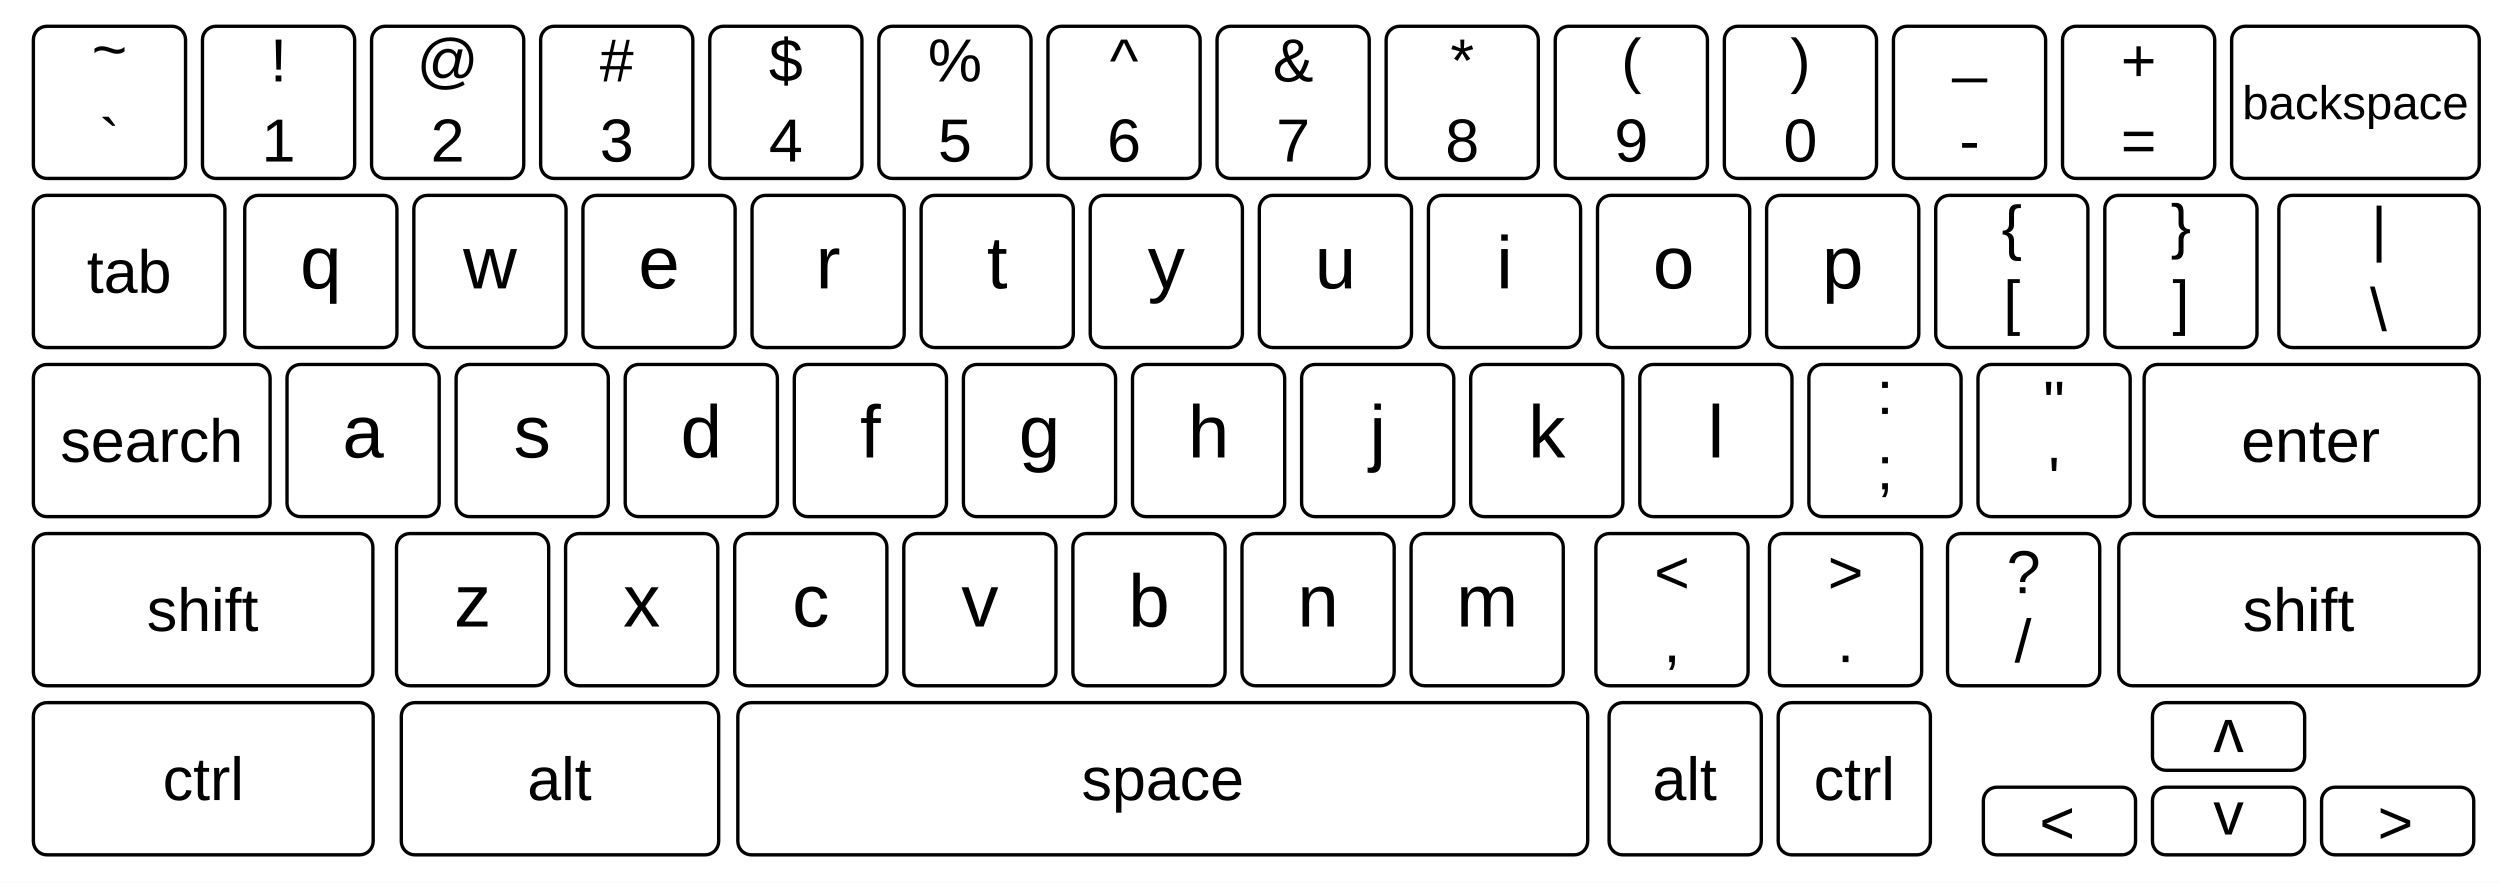
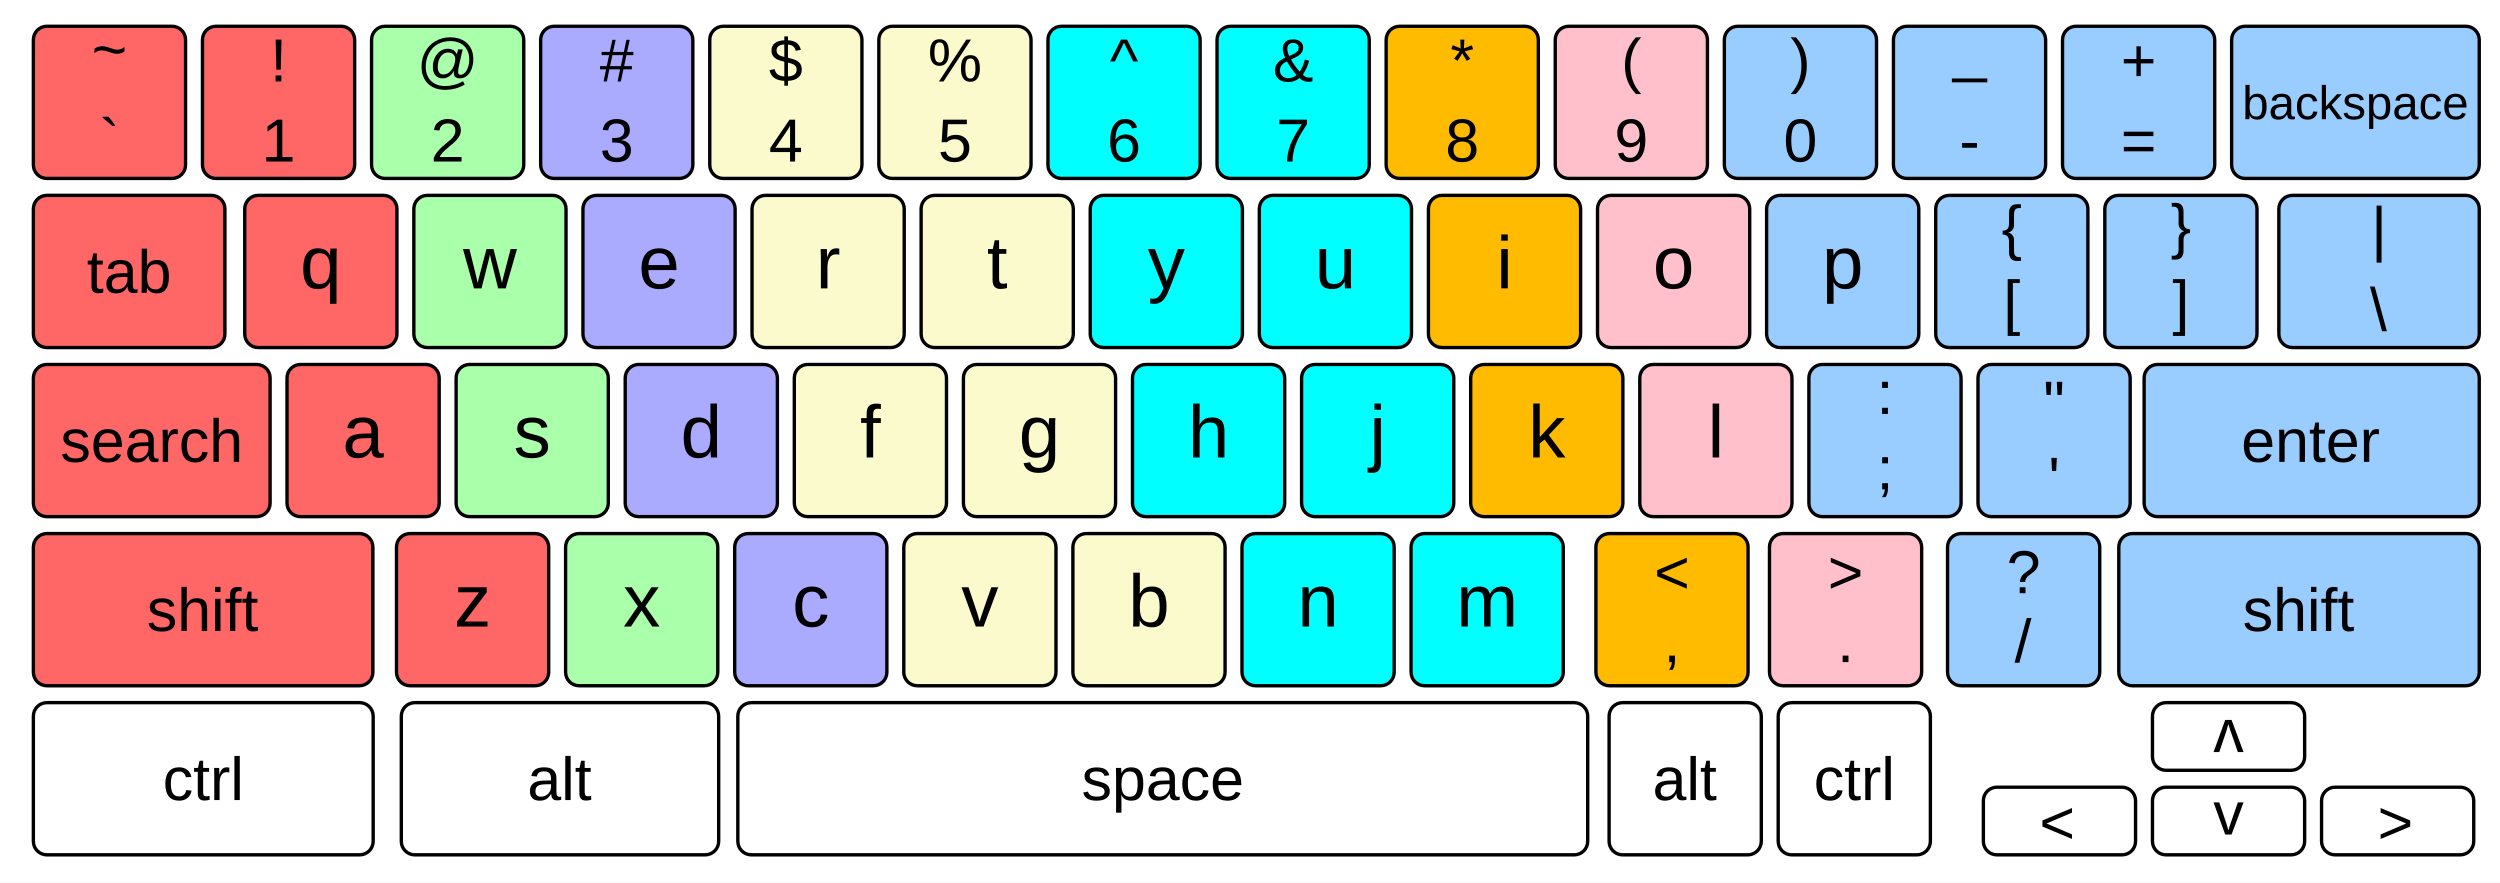
<svg xmlns="http://www.w3.org/2000/svg" viewBox="0 0 1478.439 522">
  <rect x="0" y="0" width="1478.439" height="522" fill="white" style="" />
  <g transform="matrix(1, 0, 0, 1, -25.26824, -129.4665)">
-     <rect x="45" y="145" width="90" height="90" rx="8" ry="8" fill="white" stroke="black" stroke-width="2" />
+     <rect x="45" y="145" width="90" height="90" rx="8" ry="8" fill="#ff6666" stroke="black" stroke-width="2" />
    <text x="79.489" y="171" font-family="Arial, sans-serif" font-size="36" fill="black" style="white-space: pre; font-size: 36px;">~</text>
    <text x="84.005" y="225" font-family="Arial, sans-serif" font-size="36" fill="black" style="white-space: pre; font-size: 36px;">`</text>
-     <rect x="145" y="145" width="90" height="90" rx="8" ry="8" fill="white" stroke="black" stroke-width="2" />
+     <rect x="145" y="145" width="90" height="90" rx="8" ry="8" fill="#ff6666" stroke="black" stroke-width="2" />
    <text x="184.999" y="177.636" font-family="Arial, sans-serif" font-size="36" fill="black" style="white-space: pre; font-size: 36px;">!</text>
    <text x="179.985" y="225" font-family="Arial, sans-serif" font-size="36" fill="black" style="white-space: pre; font-size: 36px;">1</text>
-     <rect x="245" y="145" width="90" height="90" rx="8" ry="8" fill="white" stroke="black" stroke-width="2" />
+     <rect x="245" y="145" width="90" height="90" rx="8" ry="8" fill="#aaffaa" stroke="black" stroke-width="2" />
    <text x="271.726" y="177.636" font-family="Arial, sans-serif" font-size="36" fill="black" style="white-space: pre; font-size: 36px;">@</text>
    <text x="279.985" y="225" font-family="Arial, sans-serif" font-size="36" fill="black" style="white-space: pre; font-size: 36px;">2</text>
-     <rect x="345" y="145" width="90" height="90" rx="8" ry="8" fill="white" stroke="black" stroke-width="2" />
+     <rect x="345" y="145" width="90" height="90" rx="8" ry="8" fill="#aaaaff" stroke="black" stroke-width="2" />
    <text x="379.985" y="177.636" font-family="Arial, sans-serif" font-size="36" fill="black" style="white-space: pre; font-size: 36px;">#</text>
    <text x="379.985" y="225" font-family="Arial, sans-serif" font-size="36" fill="black" style="white-space: pre; font-size: 36px;">3</text>
-     <rect x="445" y="145" width="90" height="90" rx="8" ry="8" fill="white" stroke="black" stroke-width="2" />
+     <rect x="445" y="145" width="90" height="90" rx="8" ry="8" fill="#fafacc" stroke="black" stroke-width="2" />
    <text x="479.985" y="177.636" font-family="Arial, sans-serif" font-size="36" fill="black" style="white-space: pre; font-size: 36px;">$</text>
    <text x="479.985" y="225" font-family="Arial, sans-serif" font-size="36" fill="black" style="white-space: pre; font-size: 36px;">4</text>
-     <rect x="545" y="145" width="90" height="90" rx="8" ry="8" fill="white" stroke="black" stroke-width="2" />
+     <rect x="545" y="145" width="90" height="90" rx="8" ry="8" fill="#fafacc" stroke="black" stroke-width="2" />
    <text x="573.997" y="177.636" font-family="Arial, sans-serif" font-size="36" fill="black" style="white-space: pre; font-size: 36px;">%</text>
    <text x="579.985" y="225" font-family="Arial, sans-serif" font-size="36" fill="black" style="white-space: pre; font-size: 36px;">5</text>
-     <rect x="645" y="145" width="90" height="90" rx="8" ry="8" fill="white" stroke="black" stroke-width="2" />
+     <rect x="645" y="145" width="90" height="90" rx="8" ry="8" fill="aqua" stroke="black" stroke-width="2" />
    <text x="681.553" y="177.636" font-family="Arial, sans-serif" font-size="36" fill="black" style="white-space: pre; font-size: 36px;">^</text>
    <text x="679.985" y="225" font-family="Arial, sans-serif" font-size="36" fill="black" style="white-space: pre; font-size: 36px;">6</text>
-     <rect x="745" y="145" width="90" height="90" rx="8" ry="8" fill="white" stroke="black" stroke-width="2" />
+     <rect x="745" y="145" width="90" height="90" rx="8" ry="8" fill="aqua" stroke="black" stroke-width="2" />
    <text x="777.992" y="177.636" font-family="Arial, sans-serif" font-size="36" fill="black" style="white-space: pre; font-size: 36px;">&amp;</text>
    <text x="779.985" y="225" font-family="Arial, sans-serif" font-size="36" fill="black" style="white-space: pre; font-size: 36px;">7</text>
-     <rect x="845" y="145" width="90" height="90" rx="8" ry="8" fill="white" stroke="black" stroke-width="2" />
+     <rect x="845" y="145" width="90" height="90" rx="8" ry="8" fill="#ffbb00" stroke="black" stroke-width="2" />
    <text x="882.992" y="177.636" font-family="Arial, sans-serif" font-size="36" fill="black" style="white-space: pre; font-size: 36px;">*</text>
    <text x="879.985" y="225" font-family="Arial, sans-serif" font-size="36" fill="black" style="white-space: pre; font-size: 36px;">8</text>
-     <rect x="945" y="145" width="90" height="90" rx="8" ry="8" fill="white" stroke="black" stroke-width="2" />
+     <rect x="945" y="145" width="90" height="90" rx="8" ry="8" fill="pink" stroke="black" stroke-width="2" />
    <text x="984.005" y="177.636" font-family="Arial, sans-serif" font-size="36" fill="black" style="white-space: pre; font-size: 36px;">(</text>
    <text x="979.985" y="225" font-family="Arial, sans-serif" font-size="36" fill="black" style="white-space: pre; font-size: 36px;">9</text>
-     <rect x="1045" y="145" width="90" height="90" rx="8" ry="8" fill="white" stroke="black" stroke-width="2" />
+     <rect x="1045" y="145" width="90" height="90" rx="8" ry="8" fill="#99ccff" stroke="black" stroke-width="2" />
    <text x="1084.01" y="177.636" font-family="Arial, sans-serif" font-size="36" fill="black" style="white-space: pre; font-size: 36px;">)</text>
    <text x="1079.98" y="225" font-family="Arial, sans-serif" font-size="36" fill="black" style="white-space: pre; font-size: 36px;">0</text>
-     <rect x="1145" y="145" width="90" height="90" rx="8" ry="8" fill="white" stroke="black" stroke-width="2" />
+     <rect x="1145" y="145" width="90" height="90" rx="8" ry="8" fill="#99ccff" stroke="black" stroke-width="2" />
    <text x="1180.09" y="171" font-family="Arial, sans-serif" font-size="36" fill="black" style="white-space: pre; font-size: 36px;">_</text>
    <text x="1184.01" y="225" font-family="Arial, sans-serif" font-size="36" fill="black" style="white-space: pre; font-size: 36px;">-</text>
-     <rect x="1245" y="145" width="90" height="90" rx="8" ry="8" fill="white" stroke="black" stroke-width="2" />
+     <rect x="1245" y="145" width="90" height="90" rx="8" ry="8" fill="#99ccff" stroke="black" stroke-width="2" />
    <text x="1279.49" y="177.636" font-family="Arial, sans-serif" font-size="36" fill="black" style="white-space: pre; font-size: 36px;">+</text>
    <text x="1279.49" y="225" font-family="Arial, sans-serif" font-size="36" fill="black" style="white-space: pre; font-size: 36px;">=</text>
-     <rect x="1345" y="145" width="146.437" height="90" rx="8" ry="8" fill="white" stroke="black" stroke-width="2" style="" />
+     <rect x="1345" y="145" width="146.437" height="90" rx="8" ry="8" fill="#99ccff" stroke="black" stroke-width="2" style="" />
    <text x="1418.22" y="199.954" font-family="Arial, sans-serif" font-size="28" fill="black" text-anchor="middle" style="white-space: pre; font-size: 28px;">backspace</text>
-     <rect x="45" y="245" width="113.276" height="90" rx="8" ry="8" fill="white" stroke="black" stroke-width="2" style="" />
+     <rect x="45" y="245" width="113.276" height="90" rx="8" ry="8" fill="#ff6666" stroke="black" stroke-width="2" style="" />
    <text x="101.638" y="302.608" font-family="Arial, sans-serif" font-size="36" fill="black" text-anchor="middle" style="white-space: pre; font-size: 36px;">tab</text>
-     <rect x="170.0" y="245.0" width="90.0" height="90.0" rx="8" ry="8" fill="white" stroke="black" stroke-width="2" />
+     <rect x="170.0" y="245.0" width="90.0" height="90.0" rx="8" ry="8" fill="#ff6666" stroke="black" stroke-width="2" />
    <text x="215.0" y="300.0" font-family="Arial, sans-serif" font-size="44" fill="black" text-anchor="middle" style="white-space: pre;">q</text>
-     <rect x="270.0" y="245.0" width="90.0" height="90.0" rx="8" ry="8" fill="white" stroke="black" stroke-width="2" />
+     <rect x="270.0" y="245.0" width="90.0" height="90.0" rx="8" ry="8" fill="#aaffaa" stroke="black" stroke-width="2" />
    <text x="315.0" y="300.0" font-family="Arial, sans-serif" font-size="44" fill="black" text-anchor="middle" style="white-space: pre;">w</text>
-     <rect x="370.0" y="245.0" width="90.0" height="90.0" rx="8" ry="8" fill="white" stroke="black" stroke-width="2" />
+     <rect x="370.0" y="245.0" width="90.0" height="90.0" rx="8" ry="8" fill="#aaaaff" stroke="black" stroke-width="2" />
    <text x="415.0" y="300.0" font-family="Arial, sans-serif" font-size="44" fill="black" text-anchor="middle" style="white-space: pre;">e</text>
-     <rect x="470.0" y="245.0" width="90.0" height="90.0" rx="8" ry="8" fill="white" stroke="black" stroke-width="2" />
+     <rect x="470.0" y="245.0" width="90.0" height="90.0" rx="8" ry="8" fill="#fafacc" stroke="black" stroke-width="2" />
    <text x="515.0" y="300.0" font-family="Arial, sans-serif" font-size="44" fill="black" text-anchor="middle" style="white-space: pre;">r</text>
-     <rect x="570.0" y="245.0" width="90.0" height="90.0" rx="8" ry="8" fill="white" stroke="black" stroke-width="2" />
+     <rect x="570.0" y="245.0" width="90.0" height="90.0" rx="8" ry="8" fill="#fafacc" stroke="black" stroke-width="2" />
    <text x="615.0" y="300.0" font-family="Arial, sans-serif" font-size="44" fill="black" text-anchor="middle" style="white-space: pre;">t</text>
-     <rect x="670.0" y="245.0" width="90.0" height="90.0" rx="8" ry="8" fill="white" stroke="black" stroke-width="2" />
+     <rect x="670.0" y="245.0" width="90.0" height="90.0" rx="8" ry="8" fill="aqua" stroke="black" stroke-width="2" />
    <text x="715.0" y="300.0" font-family="Arial, sans-serif" font-size="44" fill="black" text-anchor="middle" style="white-space: pre;">y</text>
-     <rect x="770.0" y="245.0" width="90.0" height="90.0" rx="8" ry="8" fill="white" stroke="black" stroke-width="2" />
+     <rect x="770.0" y="245.0" width="90.0" height="90.0" rx="8" ry="8" fill="aqua" stroke="black" stroke-width="2" />
    <text x="815.0" y="300.0" font-family="Arial, sans-serif" font-size="44" fill="black" text-anchor="middle" style="white-space: pre;">u</text>
-     <rect x="870.0" y="245.0" width="90.0" height="90.0" rx="8" ry="8" fill="white" stroke="black" stroke-width="2" />
+     <rect x="870.0" y="245.0" width="90.0" height="90.0" rx="8" ry="8" fill="#ffbb00" stroke="black" stroke-width="2" />
    <text x="915.0" y="300.0" font-family="Arial, sans-serif" font-size="44" fill="black" text-anchor="middle" style="white-space: pre;">i</text>
-     <rect x="970.0" y="245.0" width="90.0" height="90.0" rx="8" ry="8" fill="white" stroke="black" stroke-width="2" />
+     <rect x="970.0" y="245.0" width="90.0" height="90.0" rx="8" ry="8" fill="pink" stroke="black" stroke-width="2" />
    <text x="1015.0" y="300.0" font-family="Arial, sans-serif" font-size="44" fill="black" text-anchor="middle" style="white-space: pre;">o</text>
-     <rect x="1070.0" y="245.0" width="90.0" height="90.0" rx="8" ry="8" fill="white" stroke="black" stroke-width="2" />
+     <rect x="1070.0" y="245.0" width="90.0" height="90.0" rx="8" ry="8" fill="#99ccff" stroke="black" stroke-width="2" />
    <text x="1115.0" y="300.0" font-family="Arial, sans-serif" font-size="44" fill="black" text-anchor="middle" style="white-space: pre;">p</text>
-     <rect x="1170" y="245" width="90" height="90" rx="8" ry="8" fill="white" stroke="black" stroke-width="2" />
+     <rect x="1170" y="245" width="90" height="90" rx="8" ry="8" fill="#99ccff" stroke="black" stroke-width="2" />
    <text x="1208.99" y="276.333" font-family="Arial, sans-serif" font-size="36" fill="black" style="white-space: pre; font-size: 36px;">{</text>
-     <rect x="1270" y="245" width="90" height="90" rx="8" ry="8" fill="white" stroke="black" stroke-width="2" />
+     <rect x="1270" y="245" width="90" height="90" rx="8" ry="8" fill="#99ccff" stroke="black" stroke-width="2" />
    <text x="1210" y="320.645" font-family="Arial, sans-serif" font-size="36" fill="black" style="white-space: pre; font-size: 36px;">[</text>
    <text x="1308.99" y="275.512" font-family="Arial, sans-serif" font-size="36" fill="black" style="white-space: pre; font-size: 36px;">}</text>
    <text x="1310" y="320.645" font-family="Arial, sans-serif" font-size="36" fill="black" style="white-space: pre; font-size: 36px;">]</text>
-     <rect x="1372.93" y="245" width="118.506" height="90" rx="8" ry="8" fill="white" stroke="black" stroke-width="2" style="" />
+     <rect x="1372.93" y="245" width="118.506" height="90" rx="8" ry="8" fill="#99ccff" stroke="black" stroke-width="2" style="" />
    <text x="1427.51" y="277.153" font-family="Arial, sans-serif" font-size="36" fill="black" style="white-space: pre; font-size: 36px;">|</text>
    <text x="1426.81" y="325" font-family="Arial, sans-serif" font-size="36" fill="black" style="white-space: pre; font-size: 36px;">\</text>
-     <rect x="45.0" y="345.0" width="140.0" height="90.0" rx="8" ry="8" fill="white" stroke="black" stroke-width="2" />
+     <rect x="45.0" y="345.0" width="140.0" height="90.0" rx="8" ry="8" fill="#ff6666" stroke="black" stroke-width="2" />
    <text x="115" y="402.608" font-family="Arial, sans-serif" font-size="36" fill="black" text-anchor="middle" style="white-space: pre; font-size: 36px;">search</text>
-     <rect x="195.0" y="345.0" width="90.0" height="90.0" rx="8" ry="8" fill="white" stroke="black" stroke-width="2" />
+     <rect x="195.0" y="345.0" width="90.0" height="90.0" rx="8" ry="8" fill="#ff6666" stroke="black" stroke-width="2" />
    <text x="240.0" y="400.0" font-family="Arial, sans-serif" font-size="44" fill="black" text-anchor="middle" style="white-space: pre;">a</text>
-     <rect x="295.0" y="345.0" width="90.0" height="90.0" rx="8" ry="8" fill="white" stroke="black" stroke-width="2" />
+     <rect x="295.0" y="345.0" width="90.0" height="90.0" rx="8" ry="8" fill="#aaffaa" stroke="black" stroke-width="2" />
    <text x="340.0" y="400.0" font-family="Arial, sans-serif" font-size="44" fill="black" text-anchor="middle" style="white-space: pre;">s</text>
-     <rect x="395.0" y="345.0" width="90.0" height="90.0" rx="8" ry="8" fill="white" stroke="black" stroke-width="2" />
+     <rect x="395.0" y="345.0" width="90.0" height="90.0" rx="8" ry="8" fill="#aaaaff" stroke="black" stroke-width="2" />
    <text x="440.0" y="400.0" font-family="Arial, sans-serif" font-size="44" fill="black" text-anchor="middle" style="white-space: pre;">d</text>
-     <rect x="495.0" y="345.0" width="90.0" height="90.0" rx="8" ry="8" fill="white" stroke="black" stroke-width="2" />
+     <rect x="495.0" y="345.0" width="90.0" height="90.0" rx="8" ry="8" fill="#fafacc" stroke="black" stroke-width="2" />
    <text x="540.0" y="400.0" font-family="Arial, sans-serif" font-size="44" fill="black" text-anchor="middle" style="white-space: pre;">f</text>
-     <rect x="595.0" y="345.0" width="90.0" height="90.0" rx="8" ry="8" fill="white" stroke="black" stroke-width="2" />
+     <rect x="595.0" y="345.0" width="90.0" height="90.0" rx="8" ry="8" fill="#fafacc" stroke="black" stroke-width="2" />
    <text x="640.0" y="400.0" font-family="Arial, sans-serif" font-size="44" fill="black" text-anchor="middle" style="white-space: pre;">g</text>
-     <rect x="695.0" y="345.0" width="90.0" height="90.0" rx="8" ry="8" fill="white" stroke="black" stroke-width="2" />
+     <rect x="695.0" y="345.0" width="90.0" height="90.0" rx="8" ry="8" fill="aqua" stroke="black" stroke-width="2" />
    <text x="740.0" y="400.0" font-family="Arial, sans-serif" font-size="44" fill="black" text-anchor="middle" style="white-space: pre;">h</text>
-     <rect x="795.0" y="345.0" width="90.0" height="90.0" rx="8" ry="8" fill="white" stroke="black" stroke-width="2" />
+     <rect x="795.0" y="345.0" width="90.0" height="90.0" rx="8" ry="8" fill="aqua" stroke="black" stroke-width="2" />
    <text x="840.0" y="400.0" font-family="Arial, sans-serif" font-size="44" fill="black" text-anchor="middle" style="white-space: pre;">j</text>
-     <rect x="895.0" y="345.0" width="90.0" height="90.0" rx="8" ry="8" fill="white" stroke="black" stroke-width="2" />
+     <rect x="895.0" y="345.0" width="90.0" height="90.0" rx="8" ry="8" fill="#ffbb00" stroke="black" stroke-width="2" />
    <text x="940.0" y="400.0" font-family="Arial, sans-serif" font-size="44" fill="black" text-anchor="middle" style="white-space: pre;">k</text>
-     <rect x="995.0" y="345.0" width="90.0" height="90.0" rx="8" ry="8" fill="white" stroke="black" stroke-width="2" />
+     <rect x="995.0" y="345.0" width="90.0" height="90.0" rx="8" ry="8" fill="pink" stroke="black" stroke-width="2" />
    <text x="1040.0" y="400.0" font-family="Arial, sans-serif" font-size="44" fill="black" text-anchor="middle" style="white-space: pre;">l</text>
-     <rect x="1095" y="345" width="90" height="90" rx="8" ry="8" fill="white" stroke="black" stroke-width="2" />
+     <rect x="1095" y="345" width="90" height="90" rx="8" ry="8" fill="#99ccff" stroke="black" stroke-width="2" />
    <text x="1135" y="374.252" font-family="Arial, sans-serif" font-size="36" fill="black" style="white-space: pre; font-size: 36px;">:</text>
    <text x="1135" y="418.847" font-family="Arial, sans-serif" font-size="36" fill="black" style="white-space: pre; font-size: 36px;">;</text>
-     <rect x="1195" y="345" width="90" height="90" rx="8" ry="8" fill="white" stroke="black" stroke-width="2" />
+     <rect x="1195" y="345" width="90" height="90" rx="8" ry="8" fill="#99ccff" stroke="black" stroke-width="2" />
    <text x="1233.61" y="380.025" font-family="Arial, sans-serif" font-size="36" fill="black" style="white-space: pre; font-size: 36px;">"</text>
    <text x="1236.56" y="425" font-family="Arial, sans-serif" font-size="36" fill="black" style="white-space: pre; font-size: 36px;">'</text>
-     <rect x="1293.25" y="345" width="198.183" height="90" rx="8" ry="8" fill="white" stroke="black" stroke-width="2" style="" />
+     <rect x="1293.25" y="345" width="198.183" height="90" rx="8" ry="8" fill="#99ccff" stroke="black" stroke-width="2" style="" />
    <text font-size="36" style="font-family: Arial, sans-serif; text-anchor: middle; white-space: pre; font-size: 36px;" x="1391.7" y="402.608">enter</text>
-     <rect x="45" y="445" width="200.783" height="90" rx="8" ry="8" fill="white" stroke="black" stroke-width="2" style="" />
+     <rect x="45" y="445" width="200.783" height="90" rx="8" ry="8" fill="#ff6666" stroke="black" stroke-width="2" style="" />
    <text x="145.081" y="502.608" font-family="Arial, sans-serif" font-size="36" fill="black" text-anchor="middle" style="white-space: pre; font-size: 36px;">shift</text>
-     <rect x="259.747" y="445" width="90" height="90" rx="8" ry="8" fill="white" stroke="black" stroke-width="2" />
+     <rect x="259.747" y="445" width="90" height="90" rx="8" ry="8" fill="#ff6666" stroke="black" stroke-width="2" />
    <text x="304.747" y="500" font-family="Arial, sans-serif" font-size="44" fill="black" text-anchor="middle" style="white-space: pre;">z</text>
-     <rect x="359.747" y="445" width="90" height="90" rx="8" ry="8" fill="white" stroke="black" stroke-width="2" />
+     <rect x="359.747" y="445" width="90" height="90" rx="8" ry="8" fill="#aaffaa" stroke="black" stroke-width="2" />
    <text x="404.747" y="500" font-family="Arial, sans-serif" font-size="44" fill="black" text-anchor="middle" style="white-space: pre;">x</text>
-     <rect x="459.747" y="445" width="90" height="90" rx="8" ry="8" fill="white" stroke="black" stroke-width="2" />
+     <rect x="459.747" y="445" width="90" height="90" rx="8" ry="8" fill="#aaaaff" stroke="black" stroke-width="2" />
    <text x="504.747" y="500" font-family="Arial, sans-serif" font-size="44" fill="black" text-anchor="middle" style="white-space: pre;">c</text>
-     <rect x="559.747" y="445" width="90" height="90" rx="8" ry="8" fill="white" stroke="black" stroke-width="2" />
+     <rect x="559.747" y="445" width="90" height="90" rx="8" ry="8" fill="#fafacc" stroke="black" stroke-width="2" />
    <text x="604.747" y="500" font-family="Arial, sans-serif" font-size="44" fill="black" text-anchor="middle" style="white-space: pre;">v</text>
-     <rect x="659.747" y="445" width="90" height="90" rx="8" ry="8" fill="white" stroke="black" stroke-width="2" />
+     <rect x="659.747" y="445" width="90" height="90" rx="8" ry="8" fill="#fafacc" stroke="black" stroke-width="2" />
    <text x="704.747" y="500" font-family="Arial, sans-serif" font-size="44" fill="black" text-anchor="middle" style="white-space: pre;">b</text>
-     <rect x="759.747" y="445" width="90" height="90" rx="8" ry="8" fill="white" stroke="black" stroke-width="2" />
+     <rect x="759.747" y="445" width="90" height="90" rx="8" ry="8" fill="aqua" stroke="black" stroke-width="2" />
    <text x="804.747" y="500" font-family="Arial, sans-serif" font-size="44" fill="black" text-anchor="middle" style="white-space: pre;">n</text>
-     <rect x="859.747" y="445" width="90" height="90" rx="8" ry="8" fill="white" stroke="black" stroke-width="2" />
+     <rect x="859.747" y="445" width="90" height="90" rx="8" ry="8" fill="aqua" stroke="black" stroke-width="2" />
    <text x="904.747" y="500" font-family="Arial, sans-serif" font-size="44" fill="black" text-anchor="middle" style="white-space: pre;">m</text>
-     <rect x="969.037" y="445" width="90" height="90" rx="8" ry="8" fill="white" stroke="black" stroke-width="2" />
+     <rect x="969.037" y="445" width="90" height="90" rx="8" ry="8" fill="#ffbb00" stroke="black" stroke-width="2" />
    <text x="1003.53" y="480.29" font-family="Arial, sans-serif" font-size="36" fill="black" style="white-space: pre; font-size: 36px;">&lt;</text>
    <text x="1009.04" y="521.019" font-family="Arial, sans-serif" font-size="36" fill="black" style="white-space: pre; font-size: 36px;">,</text>
-     <rect x="1071.69" y="445" width="90" height="90" rx="8" ry="8" fill="white" stroke="black" stroke-width="2" />
+     <rect x="1071.69" y="445" width="90" height="90" rx="8" ry="8" fill="pink" stroke="black" stroke-width="2" />
    <text x="1106.18" y="480.29" font-family="Arial, sans-serif" font-size="36" fill="black" style="white-space: pre; font-size: 36px;">&gt;</text>
    <text x="1111.69" y="521.019" font-family="Arial, sans-serif" font-size="36" fill="black" style="white-space: pre; font-size: 36px;">.</text>
-     <rect x="1177" y="445" width="90" height="90" rx="8" ry="8" fill="white" stroke="black" stroke-width="2" />
+     <rect x="1177" y="445" width="90" height="90" rx="8" ry="8" fill="#99ccff" stroke="black" stroke-width="2" />
    <text x="1211.98" y="480.29" font-family="Arial, sans-serif" font-size="36" fill="black" style="white-space: pre; font-size: 36px;">?</text>
    <text x="1216.63" y="521.019" font-family="Arial, sans-serif" font-size="36" fill="black" style="white-space: pre; font-size: 36px;">/</text>
-     <rect x="1278.28" y="445" width="213.159" height="90" rx="8" ry="8" fill="white" stroke="black" stroke-width="2" style="" />
+     <rect x="1278.28" y="445" width="213.159" height="90" rx="8" ry="8" fill="#99ccff" stroke="black" stroke-width="2" style="" />
    <text x="1384.55" y="502.608" font-family="Arial, sans-serif" font-size="36" fill="black" text-anchor="middle" style="white-space: pre; font-size: 36px;">shift</text>
    <rect x="45" y="545" width="200.956" height="90" rx="8" ry="8" fill="white" stroke="black" stroke-width="2" style="" />
    <text x="145.478" y="602.608" font-family="Arial, sans-serif" font-size="36" fill="black" text-anchor="middle" style="white-space: pre; font-size: 36px;">ctrl</text>
    <rect x="262.592" y="545" width="187.684" height="90" rx="8" ry="8" fill="white" stroke="black" stroke-width="2" style="" />
    <text x="356.129" y="602.608" font-family="Arial, sans-serif" font-size="36" fill="black" text-anchor="middle" style="white-space: pre; font-size: 36px;">alt</text>
    <rect x="461.603" y="545" width="502.594" height="90" rx="8" ry="8" fill="white" stroke="black" stroke-width="2" style="" />
    <text x="712.9" y="602.608" font-family="Arial, sans-serif" font-size="36" fill="black" text-anchor="middle" style="white-space: pre; font-size: 36px;">space</text>
    <rect x="976.851" y="545" width="90" height="90" rx="8" ry="8" fill="white" stroke="black" stroke-width="2" />
    <text x="1021.55" y="602.608" font-family="Arial, sans-serif" font-size="36" fill="black" text-anchor="middle" style="white-space: pre; font-size: 36px;">alt</text>
    <rect x="1076.85" y="545" width="90" height="90" rx="8" ry="8" fill="white" stroke="black" stroke-width="2" />
    <text x="1121.85" y="602.608" font-family="Arial, sans-serif" font-size="36" fill="black" text-anchor="middle" style="white-space: pre; font-size: 36px;">ctrl</text>
    <rect x="1298.18" y="545" width="90" height="40" rx="8" ry="8" fill="white" stroke="black" stroke-width="2" />
    <rect x="1198.18" y="595" width="90" height="40" rx="8" ry="8" fill="white" stroke="black" stroke-width="2" />
    <text x="1241.85" y="628.309" font-family="Arial, sans-serif" font-size="36" fill="black" text-anchor="middle" style="white-space: pre; font-size: 36px;">&lt;</text>
    <rect x="1298.18" y="595" width="90" height="40" rx="8" ry="8" fill="white" stroke="black" stroke-width="2" />
    <text x="1343.18" y="623" font-family="Arial, sans-serif" font-size="36" fill="black" text-anchor="middle" style="white-space: pre;">v</text>
    <rect x="1398.18" y="595" width="90" height="40" rx="8" ry="8" fill="white" stroke="black" stroke-width="2" />
    <text x="1441.85" y="628.309" font-family="Arial, sans-serif" font-size="36" fill="black" text-anchor="middle" style="white-space: pre; font-size: 36px;">&gt;</text>
    <text x="1343.18" y="-555.22" font-family="Arial, sans-serif" font-size="36" fill="black" text-anchor="middle" style="white-space: pre; stroke-width: 1; font-size: 36px;" transform="matrix(1, 0, 0, -1, 0, 0)">v</text>
  </g>
</svg>
